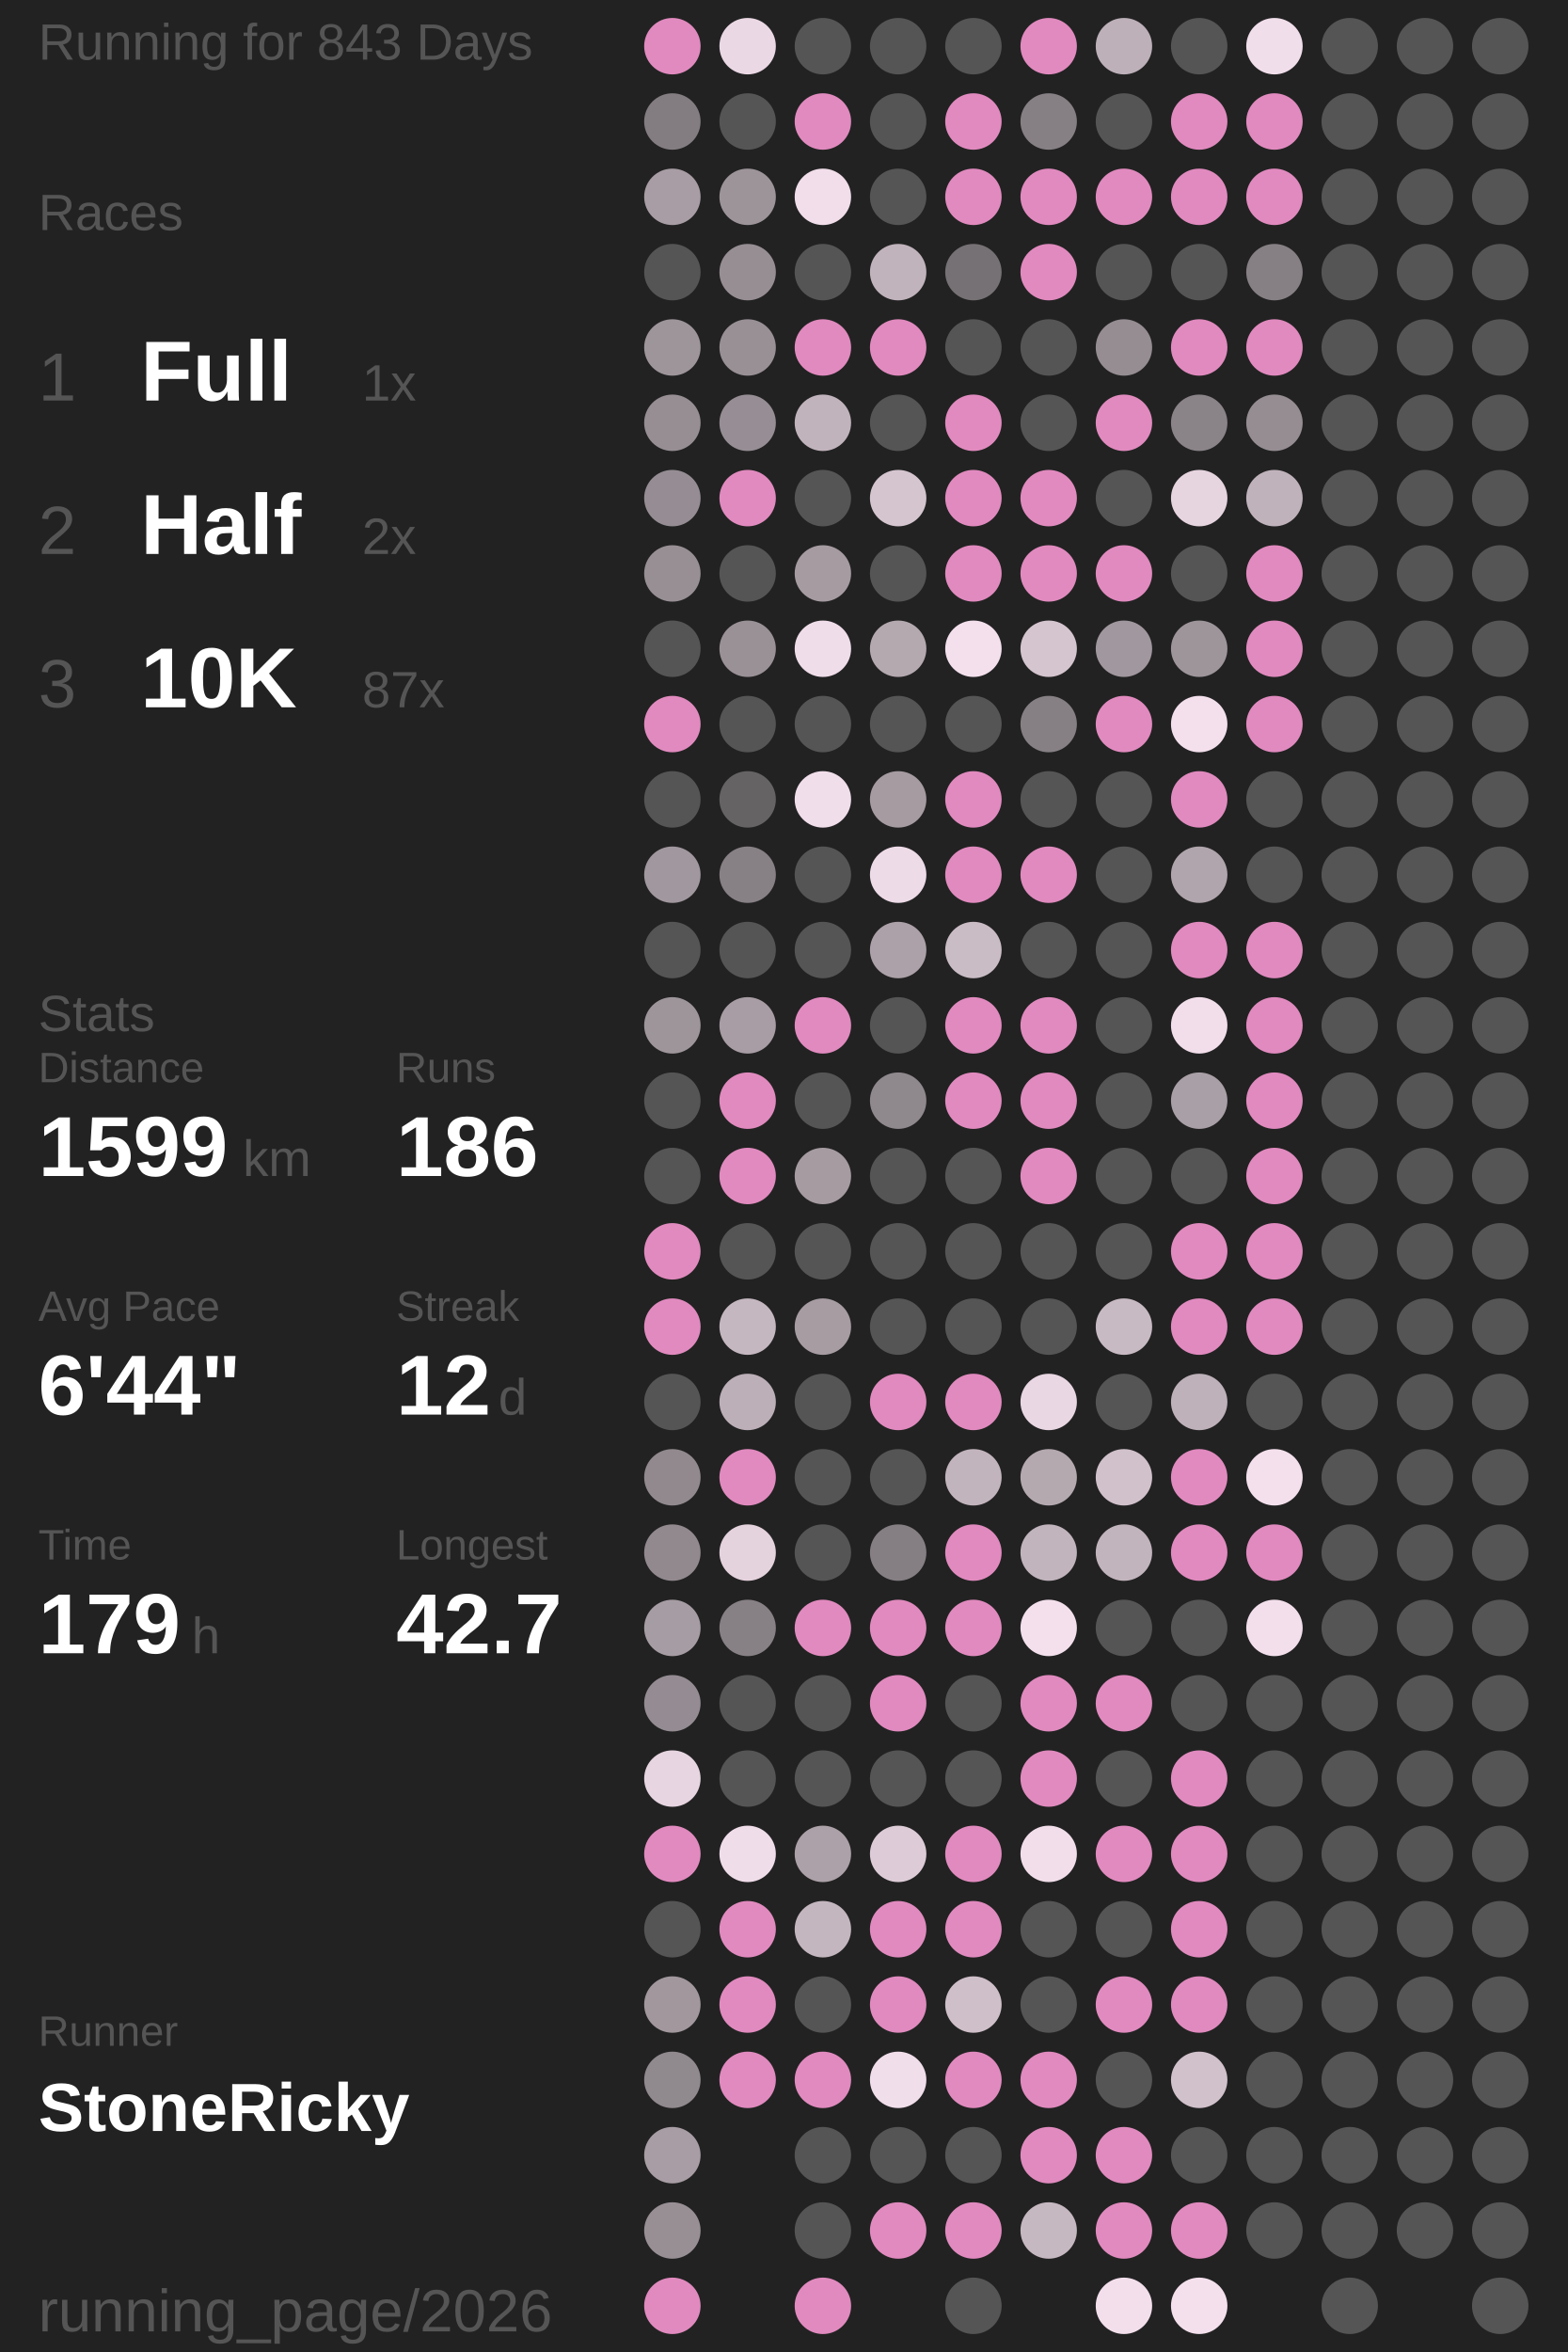
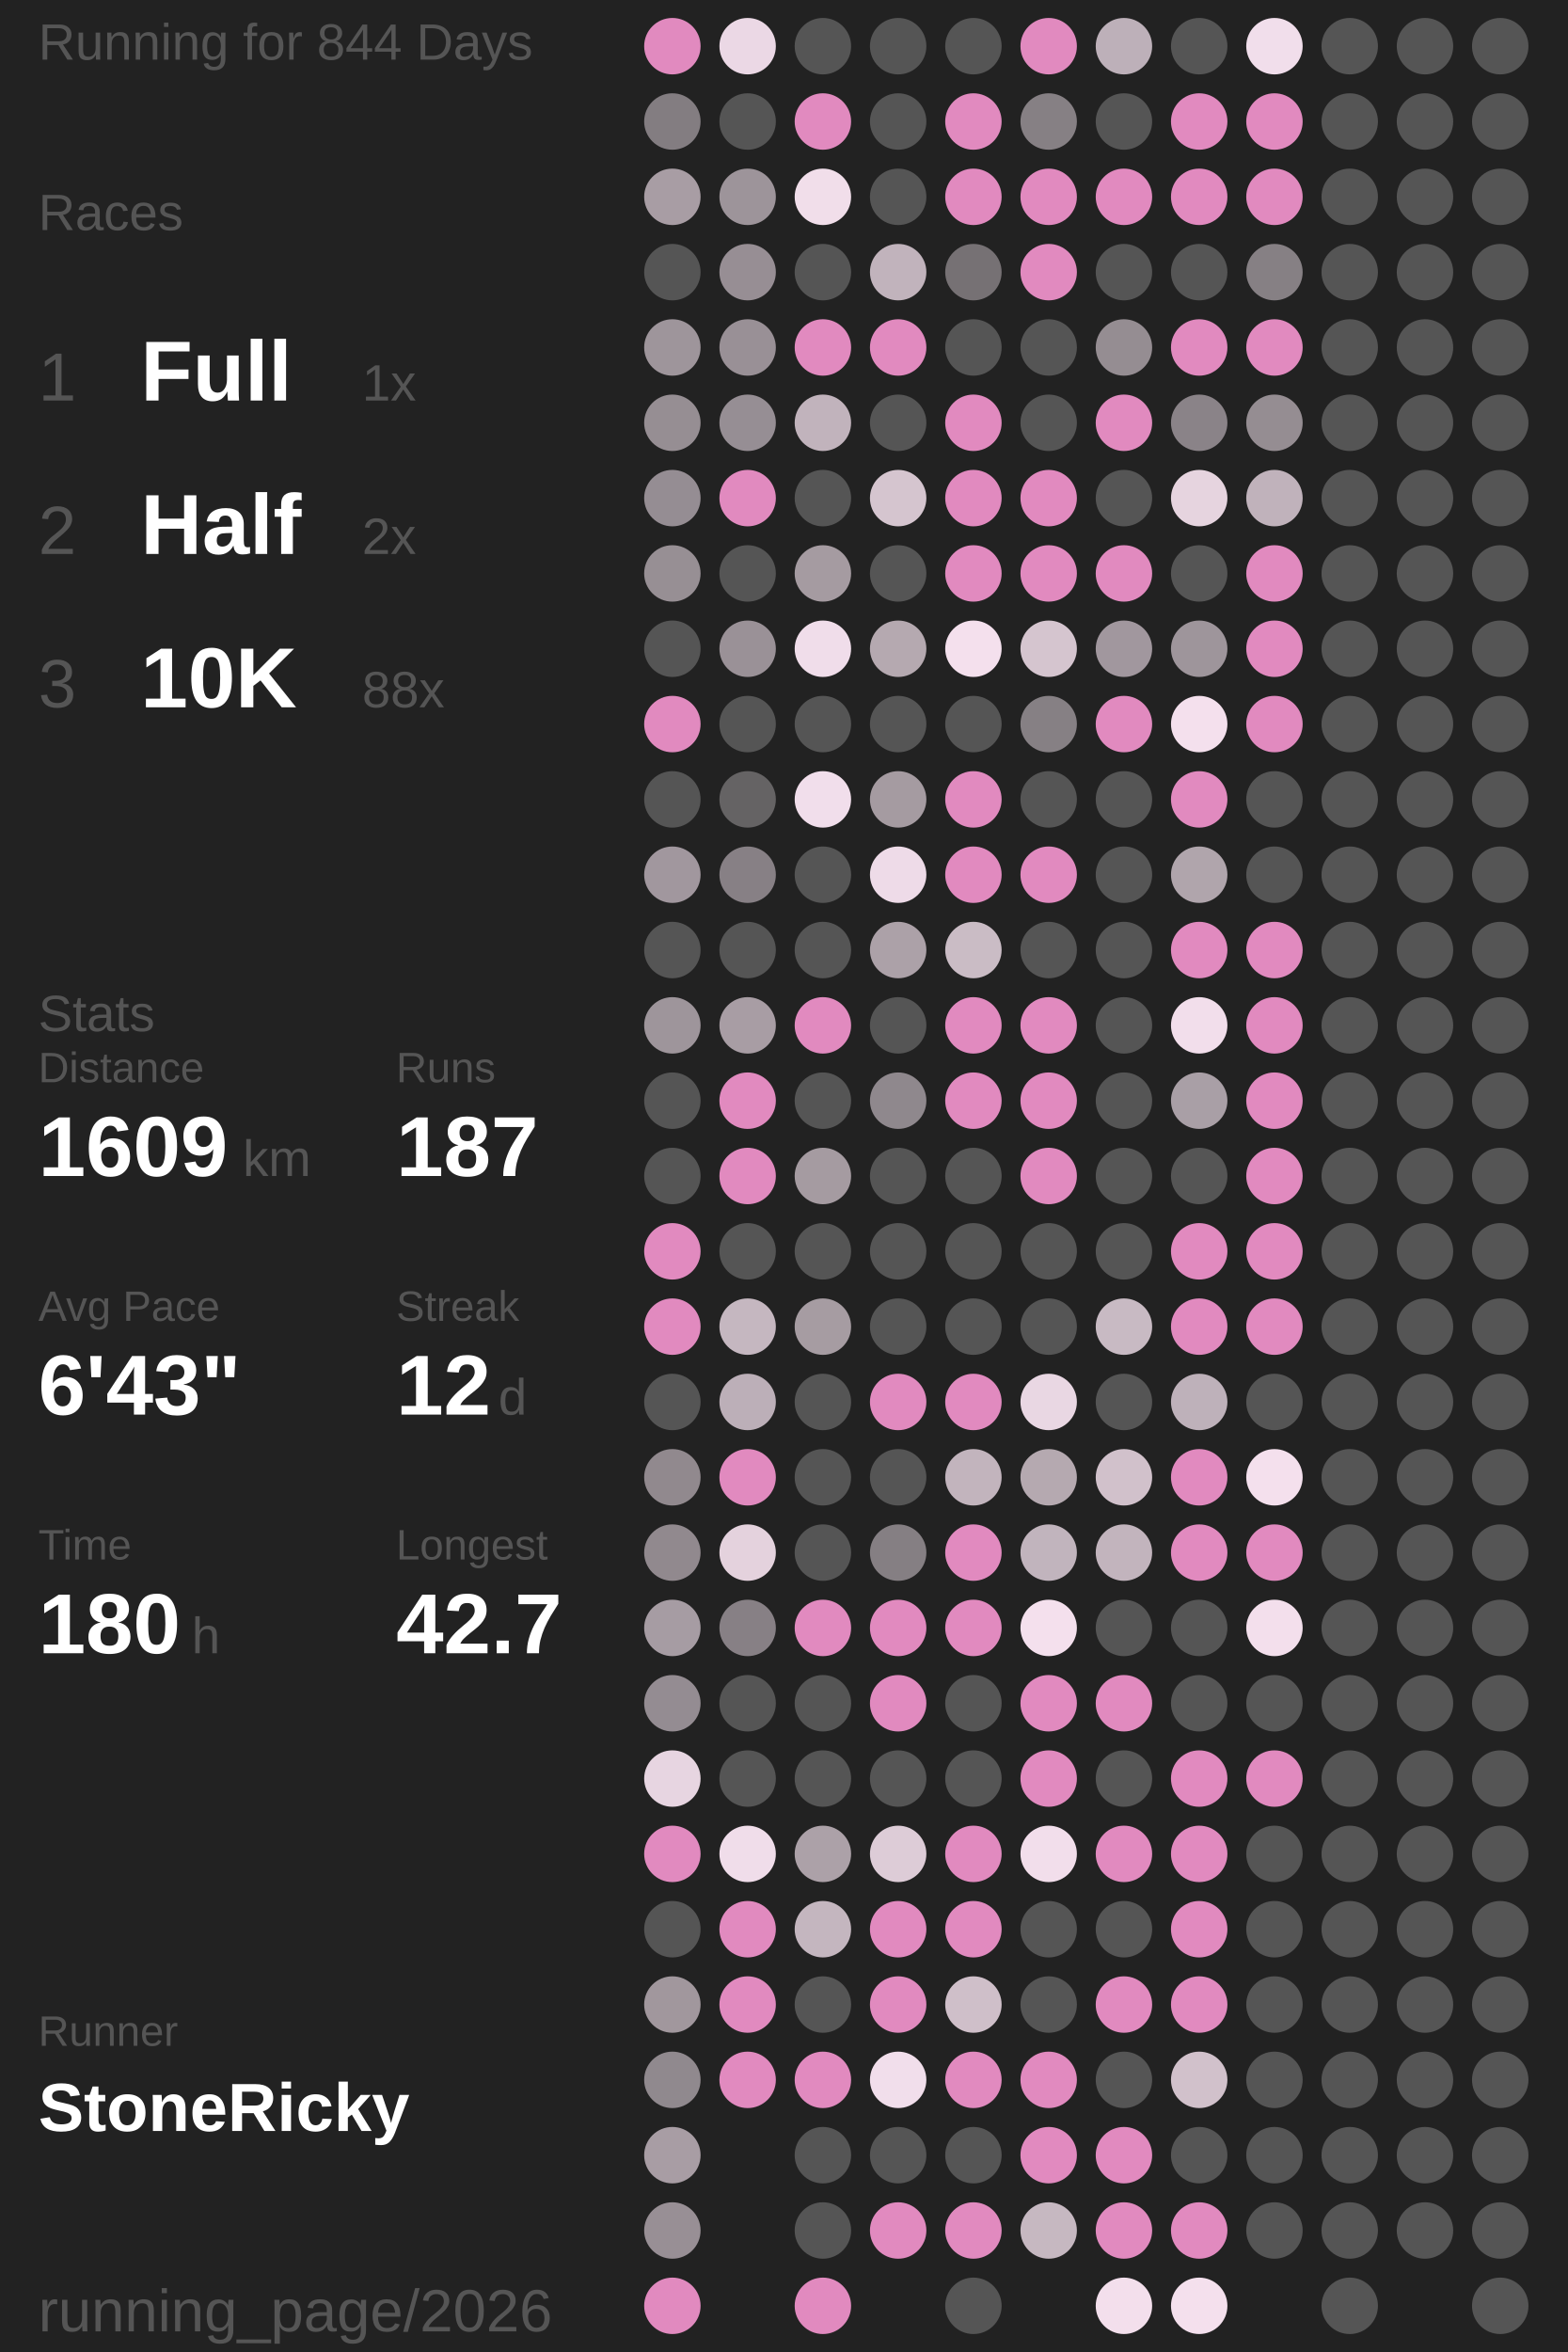
<svg xmlns="http://www.w3.org/2000/svg" baseProfile="full" height="300mm" version="1.1" viewBox="11,12,175,276" width="200mm">
  <defs />
  <rect fill="#222222" height="300" width="200" x="0" y="0" />
-   <text fill="#555555" style="font-size:6px; font-family:Arial;" x="11" y="19">Running for 843 Days</text>
+   <text fill="#555555" style="font-size:6px; font-family:Arial;" x="11" y="19">Running for 844 Days</text>
  <text fill="#555555" style="font-size:6px; font-family:Arial;" x="11" y="39">Races</text>
  <text fill="#555555" style="font-size:8px; font-family:Arial;" x="11" y="59">1</text>
  <text fill="#FFFFFF" style="font-size:10px; font-family:Arial; font-weight:bold;" x="23" y="59">Full</text>
  <text fill="#555555" style="font-size:6px; font-family:Arial;" x="49" y="59">1x</text>
  <text fill="#555555" style="font-size:8px; font-family:Arial;" x="11" y="77">2</text>
  <text fill="#FFFFFF" style="font-size:10px; font-family:Arial; font-weight:bold;" x="23" y="77">Half</text>
  <text fill="#555555" style="font-size:6px; font-family:Arial;" x="49" y="77">2x</text>
  <text fill="#555555" style="font-size:8px; font-family:Arial;" x="11" y="95">3</text>
  <text fill="#FFFFFF" style="font-size:10px; font-family:Arial; font-weight:bold;" x="23" y="95">10K</text>
-   <text fill="#555555" style="font-size:6px; font-family:Arial;" x="49" y="95">87x</text>
+   <text fill="#555555" style="font-size:6px; font-family:Arial;" x="49" y="95">88x</text>
  <text fill="#555555" style="font-size:6px; font-family:Arial;" x="11" y="133">Stats</text>
  <text fill="#555555" style="font-size:5px; font-family:Arial;" x="11" y="139">Distance</text>
-   <text fill="#FFFFFF" style="font-size:10px; font-family:Arial; font-weight:bold;" x="11" y="150">1599</text>
+   <text fill="#FFFFFF" style="font-size:10px; font-family:Arial; font-weight:bold;" x="11" y="150">1609</text>
  <text fill="#555555" style="font-size:6px; font-family:Arial;" x="35" y="150">km</text>
  <text fill="#555555" style="font-size:5px; font-family:Arial;" x="53" y="139">Runs</text>
-   <text fill="#FFFFFF" style="font-size:10px; font-family:Arial; font-weight:bold;" x="53" y="150">186</text>
+   <text fill="#FFFFFF" style="font-size:10px; font-family:Arial; font-weight:bold;" x="53" y="150">187</text>
  <text fill="#555555" style="font-size:5px; font-family:Arial;" x="11" y="167">Avg Pace</text>
-   <text fill="#FFFFFF" style="font-size:10px; font-family:Arial; font-weight:bold;" x="11" y="178">6'44"</text>
+   <text fill="#FFFFFF" style="font-size:10px; font-family:Arial; font-weight:bold;" x="11" y="178">6'43"</text>
  <text fill="#555555" style="font-size:5px; font-family:Arial;" x="53" y="167">Streak</text>
  <text fill="#FFFFFF" style="font-size:10px; font-family:Arial; font-weight:bold;" x="53" y="178">12</text>
  <text fill="#555555" style="font-size:6px; font-family:Arial;" x="65" y="178">d</text>
  <text fill="#555555" style="font-size:5px; font-family:Arial;" x="11" y="195">Time</text>
-   <text fill="#FFFFFF" style="font-size:10px; font-family:Arial; font-weight:bold;" x="11" y="206">179</text>
+   <text fill="#FFFFFF" style="font-size:10px; font-family:Arial; font-weight:bold;" x="11" y="206">180</text>
  <text fill="#555555" style="font-size:6px; font-family:Arial;" x="29" y="206">h</text>
  <text fill="#555555" style="font-size:5px; font-family:Arial;" x="53" y="195">Longest</text>
  <text fill="#FFFFFF" style="font-size:10px; font-family:Arial; font-weight:bold;" x="53" y="206">42.7</text>
  <text fill="#555555" style="font-size:5px; font-family:Arial;" x="11" y="252.065">Runner</text>
  <text fill="#FFFFFF" style="font-size:8px; font-family:Arial; font-weight:bold;" x="11" y="262.065">StoneRicky</text>
  <text fill="#555555" style="font-size:7px; font-family:Arial;" x="11" y="285.581">running_page/2026</text>
  <circle cx="85.417" cy="17.419" fill="#E18ABF" r="3.312" />
  <circle cx="85.417" cy="26.258" fill="#837d81" r="3.312" />
  <circle cx="85.417" cy="35.097" fill="#a89da4" r="3.312" />
  <circle cx="85.417" cy="43.935" fill="#555555" r="3.312" />
  <circle cx="85.417" cy="52.774" fill="#9e959b" r="3.312" />
  <circle cx="85.417" cy="61.613" fill="#968e93" r="3.312" />
  <circle cx="85.417" cy="70.452" fill="#958d93" r="3.312" />
  <circle cx="85.417" cy="79.29" fill="#978f94" r="3.312" />
  <circle cx="85.417" cy="88.129" fill="#555555" r="3.312" />
  <circle cx="85.417" cy="96.968" fill="#E18ABF" r="3.312" />
  <circle cx="85.417" cy="105.806" fill="#555555" r="3.312" />
  <circle cx="85.417" cy="114.645" fill="#a1979e" r="3.312" />
  <circle cx="85.417" cy="123.484" fill="#555555" r="3.312" />
  <circle cx="85.417" cy="132.323" fill="#9e959b" r="3.312" />
  <circle cx="85.417" cy="141.161" fill="#555555" r="3.312" />
  <circle cx="85.417" cy="150" fill="#555555" r="3.312" />
  <circle cx="85.417" cy="158.839" fill="#E18ABF" r="3.312" />
  <circle cx="85.417" cy="167.677" fill="#E18ABF" r="3.312" />
  <circle cx="85.417" cy="176.516" fill="#555555" r="3.312" />
  <circle cx="85.417" cy="185.355" fill="#91898e" r="3.312" />
  <circle cx="85.417" cy="194.194" fill="#91898e" r="3.312" />
  <circle cx="85.417" cy="203.032" fill="#a69ca3" r="3.312" />
  <circle cx="85.417" cy="211.871" fill="#948c92" r="3.312" />
  <circle cx="85.417" cy="220.71" fill="#e7d5e1" r="3.312" />
  <circle cx="85.417" cy="229.548" fill="#E18ABF" r="3.312" />
  <circle cx="85.417" cy="238.387" fill="#555555" r="3.312" />
  <circle cx="85.417" cy="247.226" fill="#a1979d" r="3.312" />
  <circle cx="85.417" cy="256.065" fill="#90898e" r="3.312" />
  <circle cx="85.417" cy="264.903" fill="#a89da4" r="3.312" />
  <circle cx="85.417" cy="273.742" fill="#988f95" r="3.312" />
  <circle cx="85.417" cy="282.581" fill="#E18ABF" r="3.312" />
  <circle cx="94.25" cy="17.419" fill="#ebd8e5" r="3.312" />
  <circle cx="94.25" cy="26.258" fill="#555555" r="3.312" />
  <circle cx="94.25" cy="35.097" fill="#9d949a" r="3.312" />
  <circle cx="94.25" cy="43.935" fill="#978e94" r="3.312" />
  <circle cx="94.25" cy="52.774" fill="#999096" r="3.312" />
  <circle cx="94.25" cy="61.613" fill="#968e94" r="3.312" />
  <circle cx="94.25" cy="70.452" fill="#E18ABF" r="3.312" />
  <circle cx="94.25" cy="79.29" fill="#555555" r="3.312" />
  <circle cx="94.25" cy="88.129" fill="#9a9197" r="3.312" />
  <circle cx="94.25" cy="96.968" fill="#555555" r="3.312" />
  <circle cx="94.25" cy="105.806" fill="#656364" r="3.312" />
  <circle cx="94.25" cy="114.645" fill="#878085" r="3.312" />
  <circle cx="94.25" cy="123.484" fill="#555555" r="3.312" />
  <circle cx="94.25" cy="132.323" fill="#a89da4" r="3.312" />
  <circle cx="94.25" cy="141.161" fill="#E18ABF" r="3.312" />
  <circle cx="94.25" cy="150" fill="#E18ABF" r="3.312" />
  <circle cx="94.25" cy="158.839" fill="#555555" r="3.312" />
  <circle cx="94.25" cy="167.677" fill="#c5b7c0" r="3.312" />
  <circle cx="94.25" cy="176.516" fill="#bcafb8" r="3.312" />
  <circle cx="94.25" cy="185.355" fill="#E18ABF" r="3.312" />
  <circle cx="94.25" cy="194.194" fill="#e4d2dd" r="3.312" />
  <circle cx="94.25" cy="203.032" fill="#878085" r="3.312" />
  <circle cx="94.25" cy="211.871" fill="#555555" r="3.312" />
  <circle cx="94.25" cy="220.71" fill="#555555" r="3.312" />
  <circle cx="94.25" cy="229.548" fill="#f0ddea" r="3.312" />
  <circle cx="94.25" cy="238.387" fill="#E18ABF" r="3.312" />
  <circle cx="94.25" cy="247.226" fill="#E18ABF" r="3.312" />
  <circle cx="94.25" cy="256.065" fill="#E18ABF" r="3.312" />
  <circle cx="103.083" cy="17.419" fill="#555555" r="3.312" />
  <circle cx="103.083" cy="26.258" fill="#E18ABF" r="3.312" />
  <circle cx="103.083" cy="35.097" fill="#f1deea" r="3.312" />
  <circle cx="103.083" cy="43.935" fill="#555555" r="3.312" />
  <circle cx="103.083" cy="52.774" fill="#E18ABF" r="3.312" />
  <circle cx="103.083" cy="61.613" fill="#c1b3bc" r="3.312" />
  <circle cx="103.083" cy="70.452" fill="#555555" r="3.312" />
  <circle cx="103.083" cy="79.29" fill="#a59ba1" r="3.312" />
  <circle cx="103.083" cy="88.129" fill="#f0ddea" r="3.312" />
  <circle cx="103.083" cy="96.968" fill="#555555" r="3.312" />
  <circle cx="103.083" cy="105.806" fill="#f1deeb" r="3.312" />
  <circle cx="103.083" cy="114.645" fill="#555555" r="3.312" />
  <circle cx="103.083" cy="123.484" fill="#555555" r="3.312" />
  <circle cx="103.083" cy="132.323" fill="#E18ABF" r="3.312" />
  <circle cx="103.083" cy="141.161" fill="#555555" r="3.312" />
  <circle cx="103.083" cy="150" fill="#a59ba1" r="3.312" />
  <circle cx="103.083" cy="158.839" fill="#555555" r="3.312" />
  <circle cx="103.083" cy="167.677" fill="#a69ca2" r="3.312" />
  <circle cx="103.083" cy="176.516" fill="#555555" r="3.312" />
  <circle cx="103.083" cy="185.355" fill="#555555" r="3.312" />
  <circle cx="103.083" cy="194.194" fill="#555555" r="3.312" />
  <circle cx="103.083" cy="203.032" fill="#E18ABF" r="3.312" />
  <circle cx="103.083" cy="211.871" fill="#555555" r="3.312" />
  <circle cx="103.083" cy="220.71" fill="#555555" r="3.312" />
  <circle cx="103.083" cy="229.548" fill="#aca1a8" r="3.312" />
  <circle cx="103.083" cy="238.387" fill="#c4b6bf" r="3.312" />
  <circle cx="103.083" cy="247.226" fill="#555555" r="3.312" />
  <circle cx="103.083" cy="256.065" fill="#E18ABF" r="3.312" />
  <circle cx="103.083" cy="264.903" fill="#555555" r="3.312" />
  <circle cx="103.083" cy="273.742" fill="#555555" r="3.312" />
  <circle cx="103.083" cy="282.581" fill="#E18ABF" r="3.312" />
  <circle cx="111.917" cy="17.419" fill="#555555" r="3.312" />
  <circle cx="111.917" cy="26.258" fill="#555555" r="3.312" />
  <circle cx="111.917" cy="35.097" fill="#555555" r="3.312" />
  <circle cx="111.917" cy="43.935" fill="#c1b3bc" r="3.312" />
  <circle cx="111.917" cy="52.774" fill="#E18ABF" r="3.312" />
  <circle cx="111.917" cy="61.613" fill="#555555" r="3.312" />
  <circle cx="111.917" cy="70.452" fill="#d5c5cf" r="3.312" />
  <circle cx="111.917" cy="79.29" fill="#555555" r="3.312" />
  <circle cx="111.917" cy="88.129" fill="#b5a9b0" r="3.312" />
  <circle cx="111.917" cy="96.968" fill="#555555" r="3.312" />
  <circle cx="111.917" cy="105.806" fill="#a59ba1" r="3.312" />
  <circle cx="111.917" cy="114.645" fill="#eedbe8" r="3.312" />
  <circle cx="111.917" cy="123.484" fill="#aca1a8" r="3.312" />
  <circle cx="111.917" cy="132.323" fill="#555555" r="3.312" />
  <circle cx="111.917" cy="141.161" fill="#8f888d" r="3.312" />
  <circle cx="111.917" cy="150" fill="#555555" r="3.312" />
  <circle cx="111.917" cy="158.839" fill="#555555" r="3.312" />
  <circle cx="111.917" cy="167.677" fill="#555555" r="3.312" />
  <circle cx="111.917" cy="176.516" fill="#E18ABF" r="3.312" />
  <circle cx="111.917" cy="185.355" fill="#555555" r="3.312" />
  <circle cx="111.917" cy="194.194" fill="#857f83" r="3.312" />
  <circle cx="111.917" cy="203.032" fill="#E18ABF" r="3.312" />
  <circle cx="111.917" cy="211.871" fill="#E18ABF" r="3.312" />
  <circle cx="111.917" cy="220.71" fill="#555555" r="3.312" />
  <circle cx="111.917" cy="229.548" fill="#ddccd7" r="3.312" />
  <circle cx="111.917" cy="238.387" fill="#E18ABF" r="3.312" />
  <circle cx="111.917" cy="247.226" fill="#E18ABF" r="3.312" />
  <circle cx="111.917" cy="256.065" fill="#f1deeb" r="3.312" />
  <circle cx="111.917" cy="264.903" fill="#555555" r="3.312" />
  <circle cx="111.917" cy="273.742" fill="#E18ABF" r="3.312" />
  <circle cx="120.75" cy="17.419" fill="#555555" r="3.312" />
  <circle cx="120.75" cy="26.258" fill="#E18ABF" r="3.312" />
  <circle cx="120.75" cy="35.097" fill="#E18ABF" r="3.312" />
  <circle cx="120.75" cy="43.935" fill="#767174" r="3.312" />
  <circle cx="120.75" cy="52.774" fill="#555555" r="3.312" />
  <circle cx="120.75" cy="61.613" fill="#E18ABF" r="3.312" />
  <circle cx="120.75" cy="70.452" fill="#E18ABF" r="3.312" />
  <circle cx="120.75" cy="79.29" fill="#E18ABF" r="3.312" />
  <circle cx="120.75" cy="88.129" fill="#f4e0ed" r="3.312" />
  <circle cx="120.75" cy="96.968" fill="#555555" r="3.312" />
  <circle cx="120.75" cy="105.806" fill="#E18ABF" r="3.312" />
  <circle cx="120.75" cy="114.645" fill="#E18ABF" r="3.312" />
  <circle cx="120.75" cy="123.484" fill="#cabcc5" r="3.312" />
  <circle cx="120.75" cy="132.323" fill="#E18ABF" r="3.312" />
  <circle cx="120.75" cy="141.161" fill="#E18ABF" r="3.312" />
  <circle cx="120.75" cy="150" fill="#555555" r="3.312" />
  <circle cx="120.75" cy="158.839" fill="#555555" r="3.312" />
  <circle cx="120.75" cy="167.677" fill="#555555" r="3.312" />
  <circle cx="120.75" cy="176.516" fill="#E18ABF" r="3.312" />
  <circle cx="120.75" cy="185.355" fill="#c2b4bd" r="3.312" />
  <circle cx="120.75" cy="194.194" fill="#E18ABF" r="3.312" />
  <circle cx="120.75" cy="203.032" fill="#E18ABF" r="3.312" />
  <circle cx="120.75" cy="211.871" fill="#555555" r="3.312" />
  <circle cx="120.75" cy="220.71" fill="#555555" r="3.312" />
  <circle cx="120.75" cy="229.548" fill="#E18ABF" r="3.312" />
  <circle cx="120.75" cy="238.387" fill="#E18ABF" r="3.312" />
  <circle cx="120.75" cy="247.226" fill="#cfbfc9" r="3.312" />
  <circle cx="120.75" cy="256.065" fill="#E18ABF" r="3.312" />
  <circle cx="120.75" cy="264.903" fill="#555555" r="3.312" />
  <circle cx="120.75" cy="273.742" fill="#E18ABF" r="3.312" />
  <circle cx="120.75" cy="282.581" fill="#555555" r="3.312" />
  <circle cx="129.583" cy="17.419" fill="#E18ABF" r="3.312" />
  <circle cx="129.583" cy="26.258" fill="#868084" r="3.312" />
  <circle cx="129.583" cy="35.097" fill="#E18ABF" r="3.312" />
  <circle cx="129.583" cy="43.935" fill="#E18ABF" r="3.312" />
  <circle cx="129.583" cy="52.774" fill="#555555" r="3.312" />
  <circle cx="129.583" cy="61.613" fill="#555555" r="3.312" />
  <circle cx="129.583" cy="70.452" fill="#E18ABF" r="3.312" />
  <circle cx="129.583" cy="79.29" fill="#E18ABF" r="3.312" />
  <circle cx="129.583" cy="88.129" fill="#d5c5cf" r="3.312" />
  <circle cx="129.583" cy="96.968" fill="#868084" r="3.312" />
  <circle cx="129.583" cy="105.806" fill="#555555" r="3.312" />
  <circle cx="129.583" cy="114.645" fill="#E18ABF" r="3.312" />
  <circle cx="129.583" cy="123.484" fill="#555555" r="3.312" />
  <circle cx="129.583" cy="132.323" fill="#E18ABF" r="3.312" />
  <circle cx="129.583" cy="141.161" fill="#E18ABF" r="3.312" />
  <circle cx="129.583" cy="150" fill="#E18ABF" r="3.312" />
  <circle cx="129.583" cy="158.839" fill="#555555" r="3.312" />
  <circle cx="129.583" cy="167.677" fill="#555555" r="3.312" />
  <circle cx="129.583" cy="176.516" fill="#e9d7e3" r="3.312" />
  <circle cx="129.583" cy="185.355" fill="#b5a9b0" r="3.312" />
  <circle cx="129.583" cy="194.194" fill="#c1b4bd" r="3.312" />
  <circle cx="129.583" cy="203.032" fill="#f4e0ed" r="3.312" />
  <circle cx="129.583" cy="211.871" fill="#E18ABF" r="3.312" />
  <circle cx="129.583" cy="220.71" fill="#E18ABF" r="3.312" />
  <circle cx="129.583" cy="229.548" fill="#f2deeb" r="3.312" />
  <circle cx="129.583" cy="238.387" fill="#555555" r="3.312" />
  <circle cx="129.583" cy="247.226" fill="#555555" r="3.312" />
  <circle cx="129.583" cy="256.065" fill="#E18ABF" r="3.312" />
  <circle cx="129.583" cy="264.903" fill="#E18ABF" r="3.312" />
  <circle cx="129.583" cy="273.742" fill="#c6b8c1" r="3.312" />
  <circle cx="138.417" cy="17.419" fill="#bdb0b9" r="3.312" />
  <circle cx="138.417" cy="26.258" fill="#555555" r="3.312" />
  <circle cx="138.417" cy="35.097" fill="#E18ABF" r="3.312" />
  <circle cx="138.417" cy="43.935" fill="#555555" r="3.312" />
  <circle cx="138.417" cy="52.774" fill="#958d92" r="3.312" />
  <circle cx="138.417" cy="61.613" fill="#E18ABF" r="3.312" />
  <circle cx="138.417" cy="70.452" fill="#555555" r="3.312" />
  <circle cx="138.417" cy="79.29" fill="#E18ABF" r="3.312" />
  <circle cx="138.417" cy="88.129" fill="#a1979e" r="3.312" />
  <circle cx="138.417" cy="96.968" fill="#E18ABF" r="3.312" />
  <circle cx="138.417" cy="105.806" fill="#555555" r="3.312" />
  <circle cx="138.417" cy="114.645" fill="#555555" r="3.312" />
  <circle cx="138.417" cy="123.484" fill="#555555" r="3.312" />
  <circle cx="138.417" cy="132.323" fill="#555555" r="3.312" />
  <circle cx="138.417" cy="141.161" fill="#555555" r="3.312" />
  <circle cx="138.417" cy="150" fill="#555555" r="3.312" />
  <circle cx="138.417" cy="158.839" fill="#555555" r="3.312" />
  <circle cx="138.417" cy="167.677" fill="#c8bac3" r="3.312" />
  <circle cx="138.417" cy="176.516" fill="#555555" r="3.312" />
  <circle cx="138.417" cy="185.355" fill="#d1c1cb" r="3.312" />
  <circle cx="138.417" cy="194.194" fill="#c2b4bd" r="3.312" />
  <circle cx="138.417" cy="203.032" fill="#555555" r="3.312" />
  <circle cx="138.417" cy="211.871" fill="#E18ABF" r="3.312" />
  <circle cx="138.417" cy="220.71" fill="#555555" r="3.312" />
  <circle cx="138.417" cy="229.548" fill="#E18ABF" r="3.312" />
  <circle cx="138.417" cy="238.387" fill="#555555" r="3.312" />
  <circle cx="138.417" cy="247.226" fill="#E18ABF" r="3.312" />
  <circle cx="138.417" cy="256.065" fill="#555555" r="3.312" />
  <circle cx="138.417" cy="264.903" fill="#E18ABF" r="3.312" />
  <circle cx="138.417" cy="273.742" fill="#E18ABF" r="3.312" />
  <circle cx="138.417" cy="282.581" fill="#f3dfec" r="3.312" />
  <circle cx="147.25" cy="17.419" fill="#555555" r="3.312" />
  <circle cx="147.25" cy="26.258" fill="#E18ABF" r="3.312" />
  <circle cx="147.25" cy="35.097" fill="#E18ABF" r="3.312" />
  <circle cx="147.25" cy="43.935" fill="#555555" r="3.312" />
  <circle cx="147.25" cy="52.774" fill="#E18ABF" r="3.312" />
  <circle cx="147.25" cy="61.613" fill="#8a8388" r="3.312" />
  <circle cx="147.25" cy="70.452" fill="#e6d4df" r="3.312" />
  <circle cx="147.25" cy="79.29" fill="#555555" r="3.312" />
  <circle cx="147.25" cy="88.129" fill="#9e959b" r="3.312" />
  <circle cx="147.25" cy="96.968" fill="#f4e0ed" r="3.312" />
  <circle cx="147.25" cy="105.806" fill="#E18ABF" r="3.312" />
  <circle cx="147.25" cy="114.645" fill="#b0a5ac" r="3.312" />
  <circle cx="147.25" cy="123.484" fill="#E18ABF" r="3.312" />
  <circle cx="147.25" cy="132.323" fill="#f2deeb" r="3.312" />
  <circle cx="147.25" cy="141.161" fill="#a99fa6" r="3.312" />
  <circle cx="147.25" cy="150" fill="#555555" r="3.312" />
  <circle cx="147.25" cy="158.839" fill="#E18ABF" r="3.312" />
  <circle cx="147.25" cy="167.677" fill="#E18ABF" r="3.312" />
  <circle cx="147.25" cy="176.516" fill="#beb1ba" r="3.312" />
  <circle cx="147.25" cy="185.355" fill="#E18ABF" r="3.312" />
  <circle cx="147.25" cy="194.194" fill="#E18ABF" r="3.312" />
  <circle cx="147.25" cy="203.032" fill="#555555" r="3.312" />
  <circle cx="147.25" cy="211.871" fill="#555555" r="3.312" />
  <circle cx="147.25" cy="220.71" fill="#E18ABF" r="3.312" />
  <circle cx="147.25" cy="229.548" fill="#E18ABF" r="3.312" />
  <circle cx="147.25" cy="238.387" fill="#E18ABF" r="3.312" />
  <circle cx="147.25" cy="247.226" fill="#E18ABF" r="3.312" />
  <circle cx="147.25" cy="256.065" fill="#d1c1cb" r="3.312" />
  <circle cx="147.25" cy="264.903" fill="#555555" r="3.312" />
  <circle cx="147.25" cy="273.742" fill="#E18ABF" r="3.312" />
  <circle cx="147.25" cy="282.581" fill="#f4e0ed" r="3.312" />
  <circle cx="156.083" cy="17.419" fill="#f1deeb" r="3.312" />
  <circle cx="156.083" cy="26.258" fill="#E18ABF" r="3.312" />
  <circle cx="156.083" cy="35.097" fill="#E18ABF" r="3.312" />
  <circle cx="156.083" cy="43.935" fill="#868084" r="3.312" />
  <circle cx="156.083" cy="52.774" fill="#E18ABF" r="3.312" />
  <circle cx="156.083" cy="61.613" fill="#958d92" r="3.312" />
  <circle cx="156.083" cy="70.452" fill="#c0b2bb" r="3.312" />
  <circle cx="156.083" cy="79.29" fill="#E18ABF" r="3.312" />
  <circle cx="156.083" cy="88.129" fill="#E18ABF" r="3.312" />
  <circle cx="156.083" cy="96.968" fill="#E18ABF" r="3.312" />
  <circle cx="156.083" cy="105.806" fill="#555555" r="3.312" />
  <circle cx="156.083" cy="114.645" fill="#555555" r="3.312" />
  <circle cx="156.083" cy="123.484" fill="#E18ABF" r="3.312" />
  <circle cx="156.083" cy="132.323" fill="#E18ABF" r="3.312" />
  <circle cx="156.083" cy="141.161" fill="#E18ABF" r="3.312" />
  <circle cx="156.083" cy="150" fill="#E18ABF" r="3.312" />
  <circle cx="156.083" cy="158.839" fill="#E18ABF" r="3.312" />
  <circle cx="156.083" cy="167.677" fill="#E18ABF" r="3.312" />
  <circle cx="156.083" cy="176.516" fill="#555555" r="3.312" />
  <circle cx="156.083" cy="185.355" fill="#f4e0ed" r="3.312" />
  <circle cx="156.083" cy="194.194" fill="#E18ABF" r="3.312" />
  <circle cx="156.083" cy="203.032" fill="#f3dfec" r="3.312" />
  <circle cx="156.083" cy="211.871" fill="#555555" r="3.312" />
-   <circle cx="156.083" cy="220.71" fill="#555555" r="3.312" />
+   <circle cx="156.083" cy="220.71" fill="#E18ABF" r="3.312" />
  <circle cx="156.083" cy="229.548" fill="#555555" r="3.312" />
  <circle cx="156.083" cy="238.387" fill="#555555" r="3.312" />
  <circle cx="156.083" cy="247.226" fill="#555555" r="3.312" />
  <circle cx="156.083" cy="256.065" fill="#555555" r="3.312" />
  <circle cx="156.083" cy="264.903" fill="#555555" r="3.312" />
  <circle cx="156.083" cy="273.742" fill="#555555" r="3.312" />
  <circle cx="164.917" cy="17.419" fill="#555555" r="3.312" />
  <circle cx="164.917" cy="26.258" fill="#555555" r="3.312" />
  <circle cx="164.917" cy="35.097" fill="#555555" r="3.312" />
  <circle cx="164.917" cy="43.935" fill="#555555" r="3.312" />
  <circle cx="164.917" cy="52.774" fill="#555555" r="3.312" />
  <circle cx="164.917" cy="61.613" fill="#555555" r="3.312" />
  <circle cx="164.917" cy="70.452" fill="#555555" r="3.312" />
  <circle cx="164.917" cy="79.29" fill="#555555" r="3.312" />
  <circle cx="164.917" cy="88.129" fill="#555555" r="3.312" />
  <circle cx="164.917" cy="96.968" fill="#555555" r="3.312" />
  <circle cx="164.917" cy="105.806" fill="#555555" r="3.312" />
  <circle cx="164.917" cy="114.645" fill="#555555" r="3.312" />
  <circle cx="164.917" cy="123.484" fill="#555555" r="3.312" />
  <circle cx="164.917" cy="132.323" fill="#555555" r="3.312" />
  <circle cx="164.917" cy="141.161" fill="#555555" r="3.312" />
  <circle cx="164.917" cy="150" fill="#555555" r="3.312" />
  <circle cx="164.917" cy="158.839" fill="#555555" r="3.312" />
  <circle cx="164.917" cy="167.677" fill="#555555" r="3.312" />
  <circle cx="164.917" cy="176.516" fill="#555555" r="3.312" />
  <circle cx="164.917" cy="185.355" fill="#555555" r="3.312" />
  <circle cx="164.917" cy="194.194" fill="#555555" r="3.312" />
  <circle cx="164.917" cy="203.032" fill="#555555" r="3.312" />
  <circle cx="164.917" cy="211.871" fill="#555555" r="3.312" />
  <circle cx="164.917" cy="220.71" fill="#555555" r="3.312" />
  <circle cx="164.917" cy="229.548" fill="#555555" r="3.312" />
  <circle cx="164.917" cy="238.387" fill="#555555" r="3.312" />
  <circle cx="164.917" cy="247.226" fill="#555555" r="3.312" />
  <circle cx="164.917" cy="256.065" fill="#555555" r="3.312" />
  <circle cx="164.917" cy="264.903" fill="#555555" r="3.312" />
  <circle cx="164.917" cy="273.742" fill="#555555" r="3.312" />
  <circle cx="164.917" cy="282.581" fill="#555555" r="3.312" />
  <circle cx="173.75" cy="17.419" fill="#555555" r="3.312" />
  <circle cx="173.75" cy="26.258" fill="#555555" r="3.312" />
  <circle cx="173.75" cy="35.097" fill="#555555" r="3.312" />
  <circle cx="173.75" cy="43.935" fill="#555555" r="3.312" />
  <circle cx="173.75" cy="52.774" fill="#555555" r="3.312" />
  <circle cx="173.75" cy="61.613" fill="#555555" r="3.312" />
  <circle cx="173.75" cy="70.452" fill="#555555" r="3.312" />
  <circle cx="173.75" cy="79.29" fill="#555555" r="3.312" />
  <circle cx="173.75" cy="88.129" fill="#555555" r="3.312" />
  <circle cx="173.75" cy="96.968" fill="#555555" r="3.312" />
  <circle cx="173.75" cy="105.806" fill="#555555" r="3.312" />
  <circle cx="173.75" cy="114.645" fill="#555555" r="3.312" />
  <circle cx="173.75" cy="123.484" fill="#555555" r="3.312" />
  <circle cx="173.75" cy="132.323" fill="#555555" r="3.312" />
  <circle cx="173.75" cy="141.161" fill="#555555" r="3.312" />
  <circle cx="173.75" cy="150" fill="#555555" r="3.312" />
  <circle cx="173.75" cy="158.839" fill="#555555" r="3.312" />
  <circle cx="173.75" cy="167.677" fill="#555555" r="3.312" />
  <circle cx="173.75" cy="176.516" fill="#555555" r="3.312" />
  <circle cx="173.75" cy="185.355" fill="#555555" r="3.312" />
  <circle cx="173.75" cy="194.194" fill="#555555" r="3.312" />
  <circle cx="173.75" cy="203.032" fill="#555555" r="3.312" />
  <circle cx="173.75" cy="211.871" fill="#555555" r="3.312" />
  <circle cx="173.75" cy="220.71" fill="#555555" r="3.312" />
  <circle cx="173.75" cy="229.548" fill="#555555" r="3.312" />
  <circle cx="173.75" cy="238.387" fill="#555555" r="3.312" />
  <circle cx="173.75" cy="247.226" fill="#555555" r="3.312" />
  <circle cx="173.75" cy="256.065" fill="#555555" r="3.312" />
  <circle cx="173.75" cy="264.903" fill="#555555" r="3.312" />
  <circle cx="173.75" cy="273.742" fill="#555555" r="3.312" />
  <circle cx="182.583" cy="17.419" fill="#555555" r="3.312" />
  <circle cx="182.583" cy="26.258" fill="#555555" r="3.312" />
  <circle cx="182.583" cy="35.097" fill="#555555" r="3.312" />
  <circle cx="182.583" cy="43.935" fill="#555555" r="3.312" />
  <circle cx="182.583" cy="52.774" fill="#555555" r="3.312" />
  <circle cx="182.583" cy="61.613" fill="#555555" r="3.312" />
  <circle cx="182.583" cy="70.452" fill="#555555" r="3.312" />
  <circle cx="182.583" cy="79.29" fill="#555555" r="3.312" />
  <circle cx="182.583" cy="88.129" fill="#555555" r="3.312" />
  <circle cx="182.583" cy="96.968" fill="#555555" r="3.312" />
  <circle cx="182.583" cy="105.806" fill="#555555" r="3.312" />
  <circle cx="182.583" cy="114.645" fill="#555555" r="3.312" />
  <circle cx="182.583" cy="123.484" fill="#555555" r="3.312" />
  <circle cx="182.583" cy="132.323" fill="#555555" r="3.312" />
  <circle cx="182.583" cy="141.161" fill="#555555" r="3.312" />
  <circle cx="182.583" cy="150" fill="#555555" r="3.312" />
  <circle cx="182.583" cy="158.839" fill="#555555" r="3.312" />
  <circle cx="182.583" cy="167.677" fill="#555555" r="3.312" />
  <circle cx="182.583" cy="176.516" fill="#555555" r="3.312" />
  <circle cx="182.583" cy="185.355" fill="#555555" r="3.312" />
  <circle cx="182.583" cy="194.194" fill="#555555" r="3.312" />
  <circle cx="182.583" cy="203.032" fill="#555555" r="3.312" />
  <circle cx="182.583" cy="211.871" fill="#555555" r="3.312" />
  <circle cx="182.583" cy="220.71" fill="#555555" r="3.312" />
  <circle cx="182.583" cy="229.548" fill="#555555" r="3.312" />
  <circle cx="182.583" cy="238.387" fill="#555555" r="3.312" />
  <circle cx="182.583" cy="247.226" fill="#555555" r="3.312" />
  <circle cx="182.583" cy="256.065" fill="#555555" r="3.312" />
  <circle cx="182.583" cy="264.903" fill="#555555" r="3.312" />
  <circle cx="182.583" cy="273.742" fill="#555555" r="3.312" />
  <circle cx="182.583" cy="282.581" fill="#555555" r="3.312" />
</svg>
